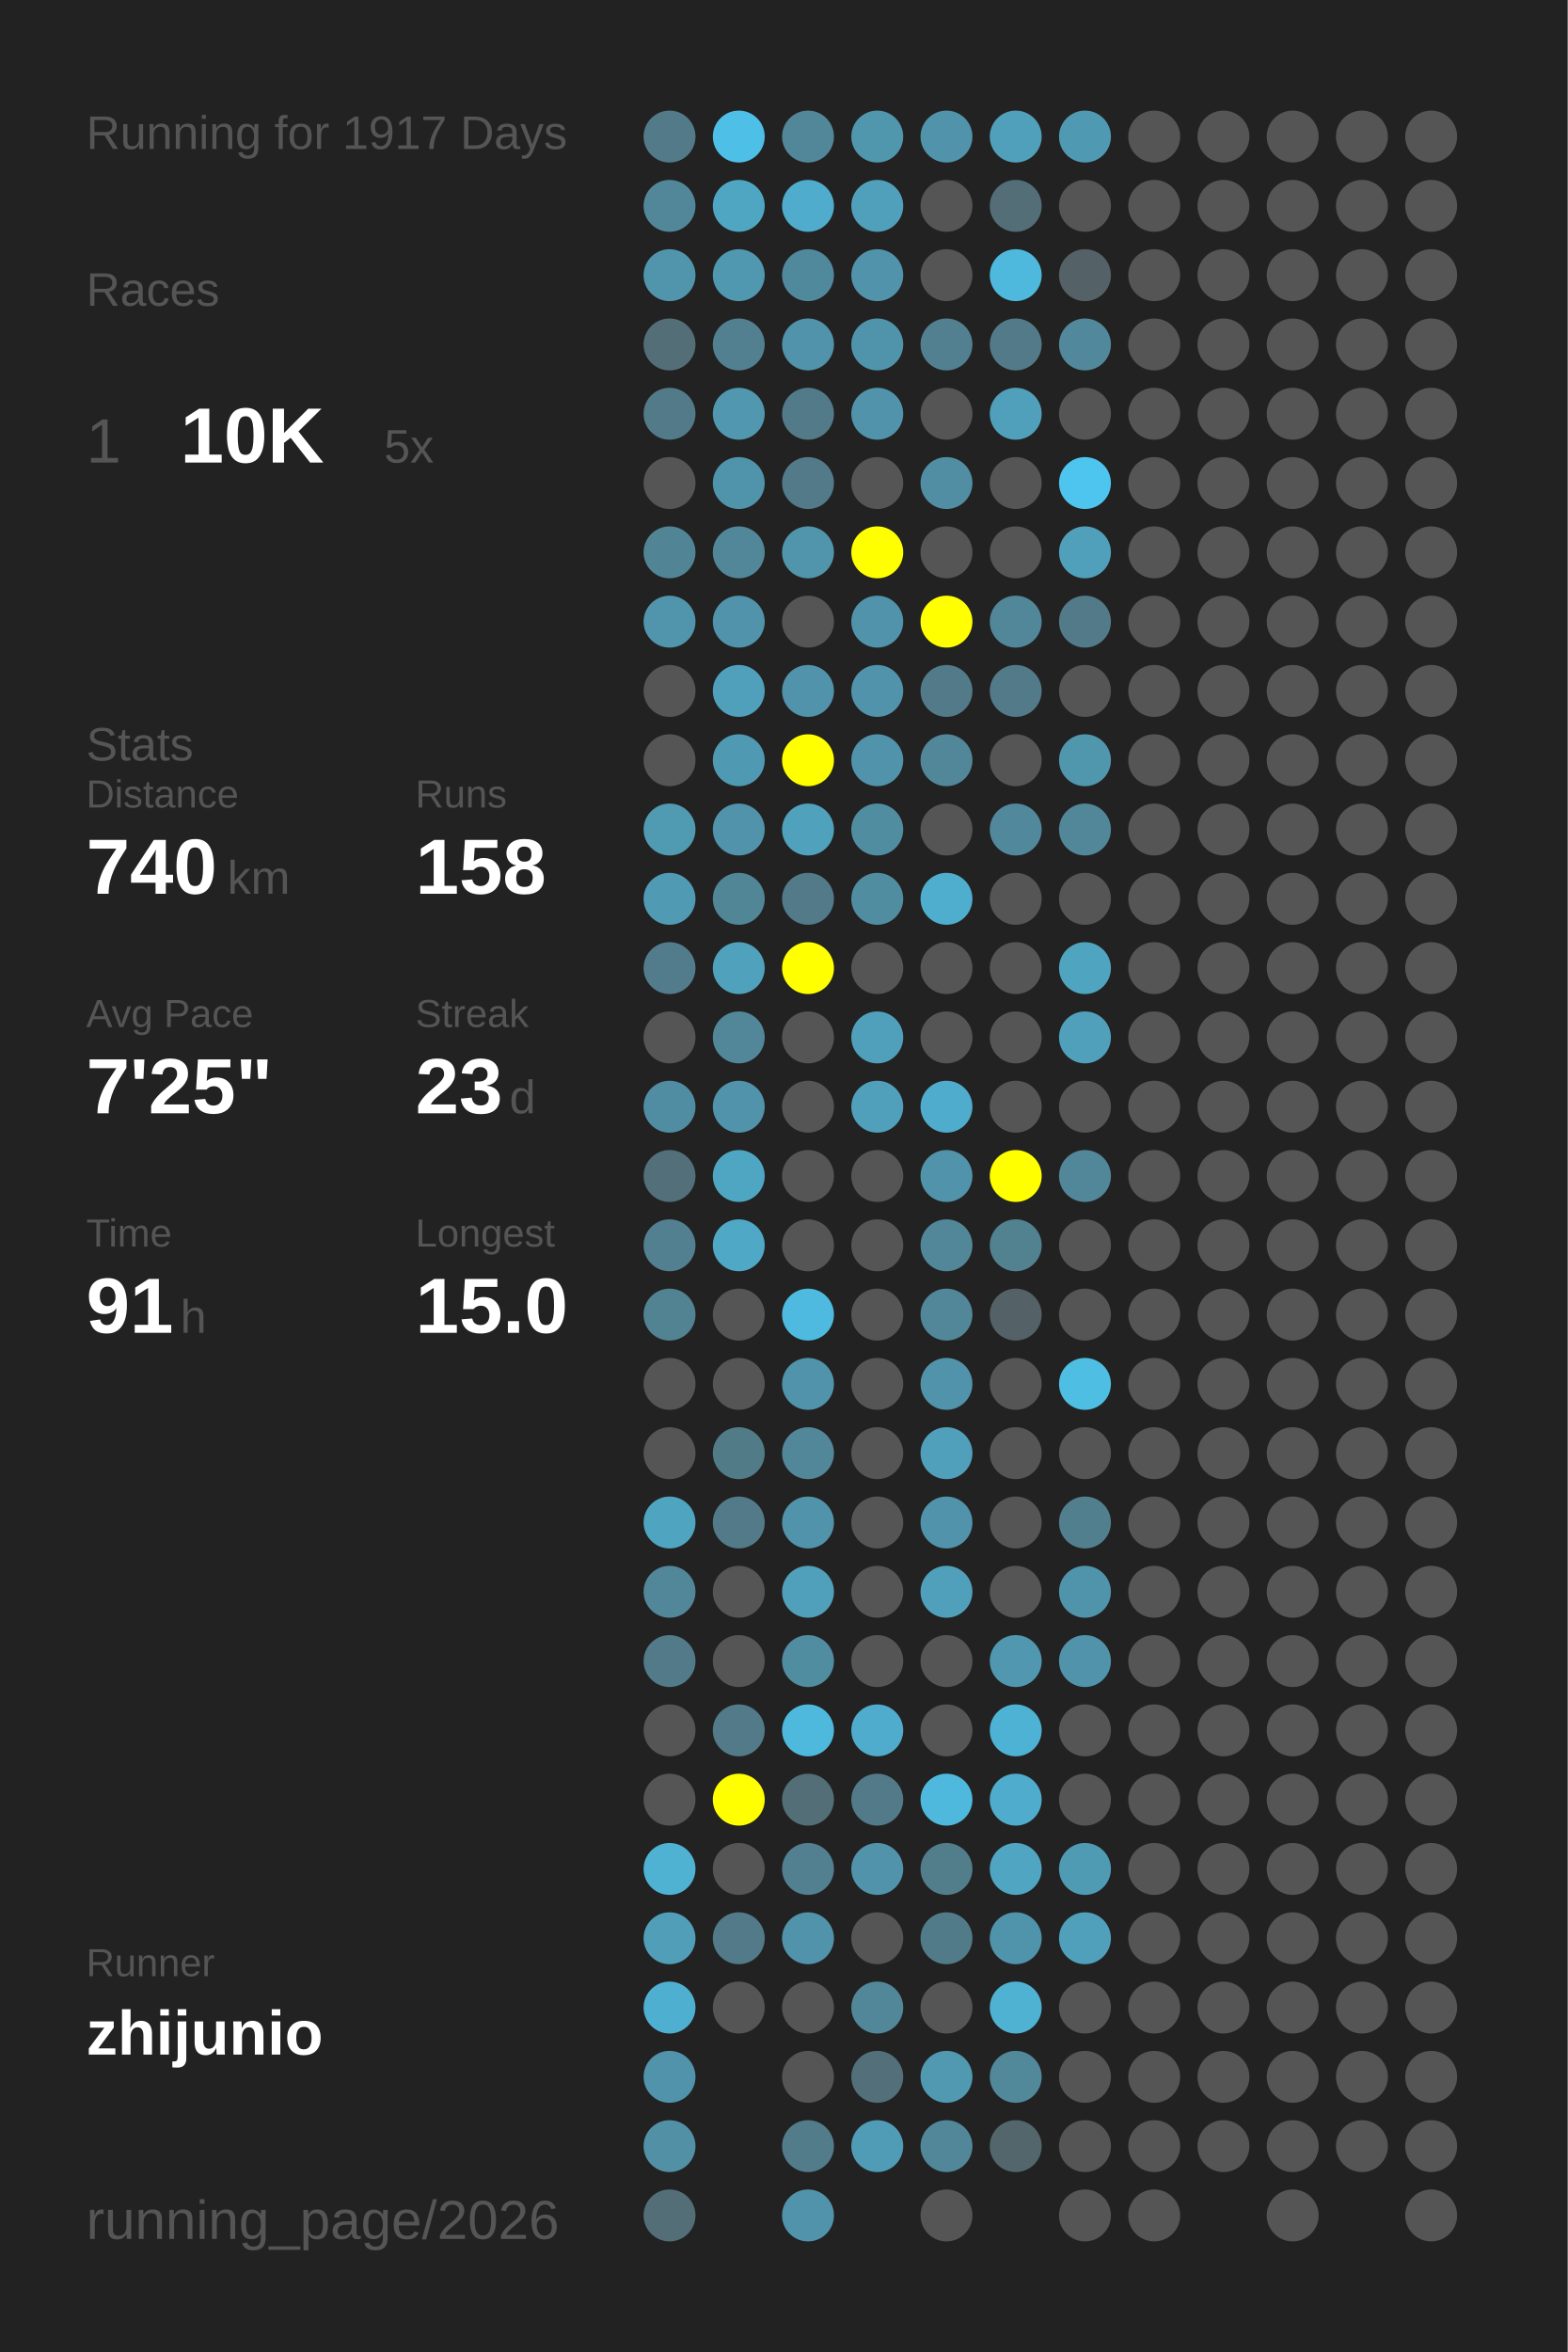
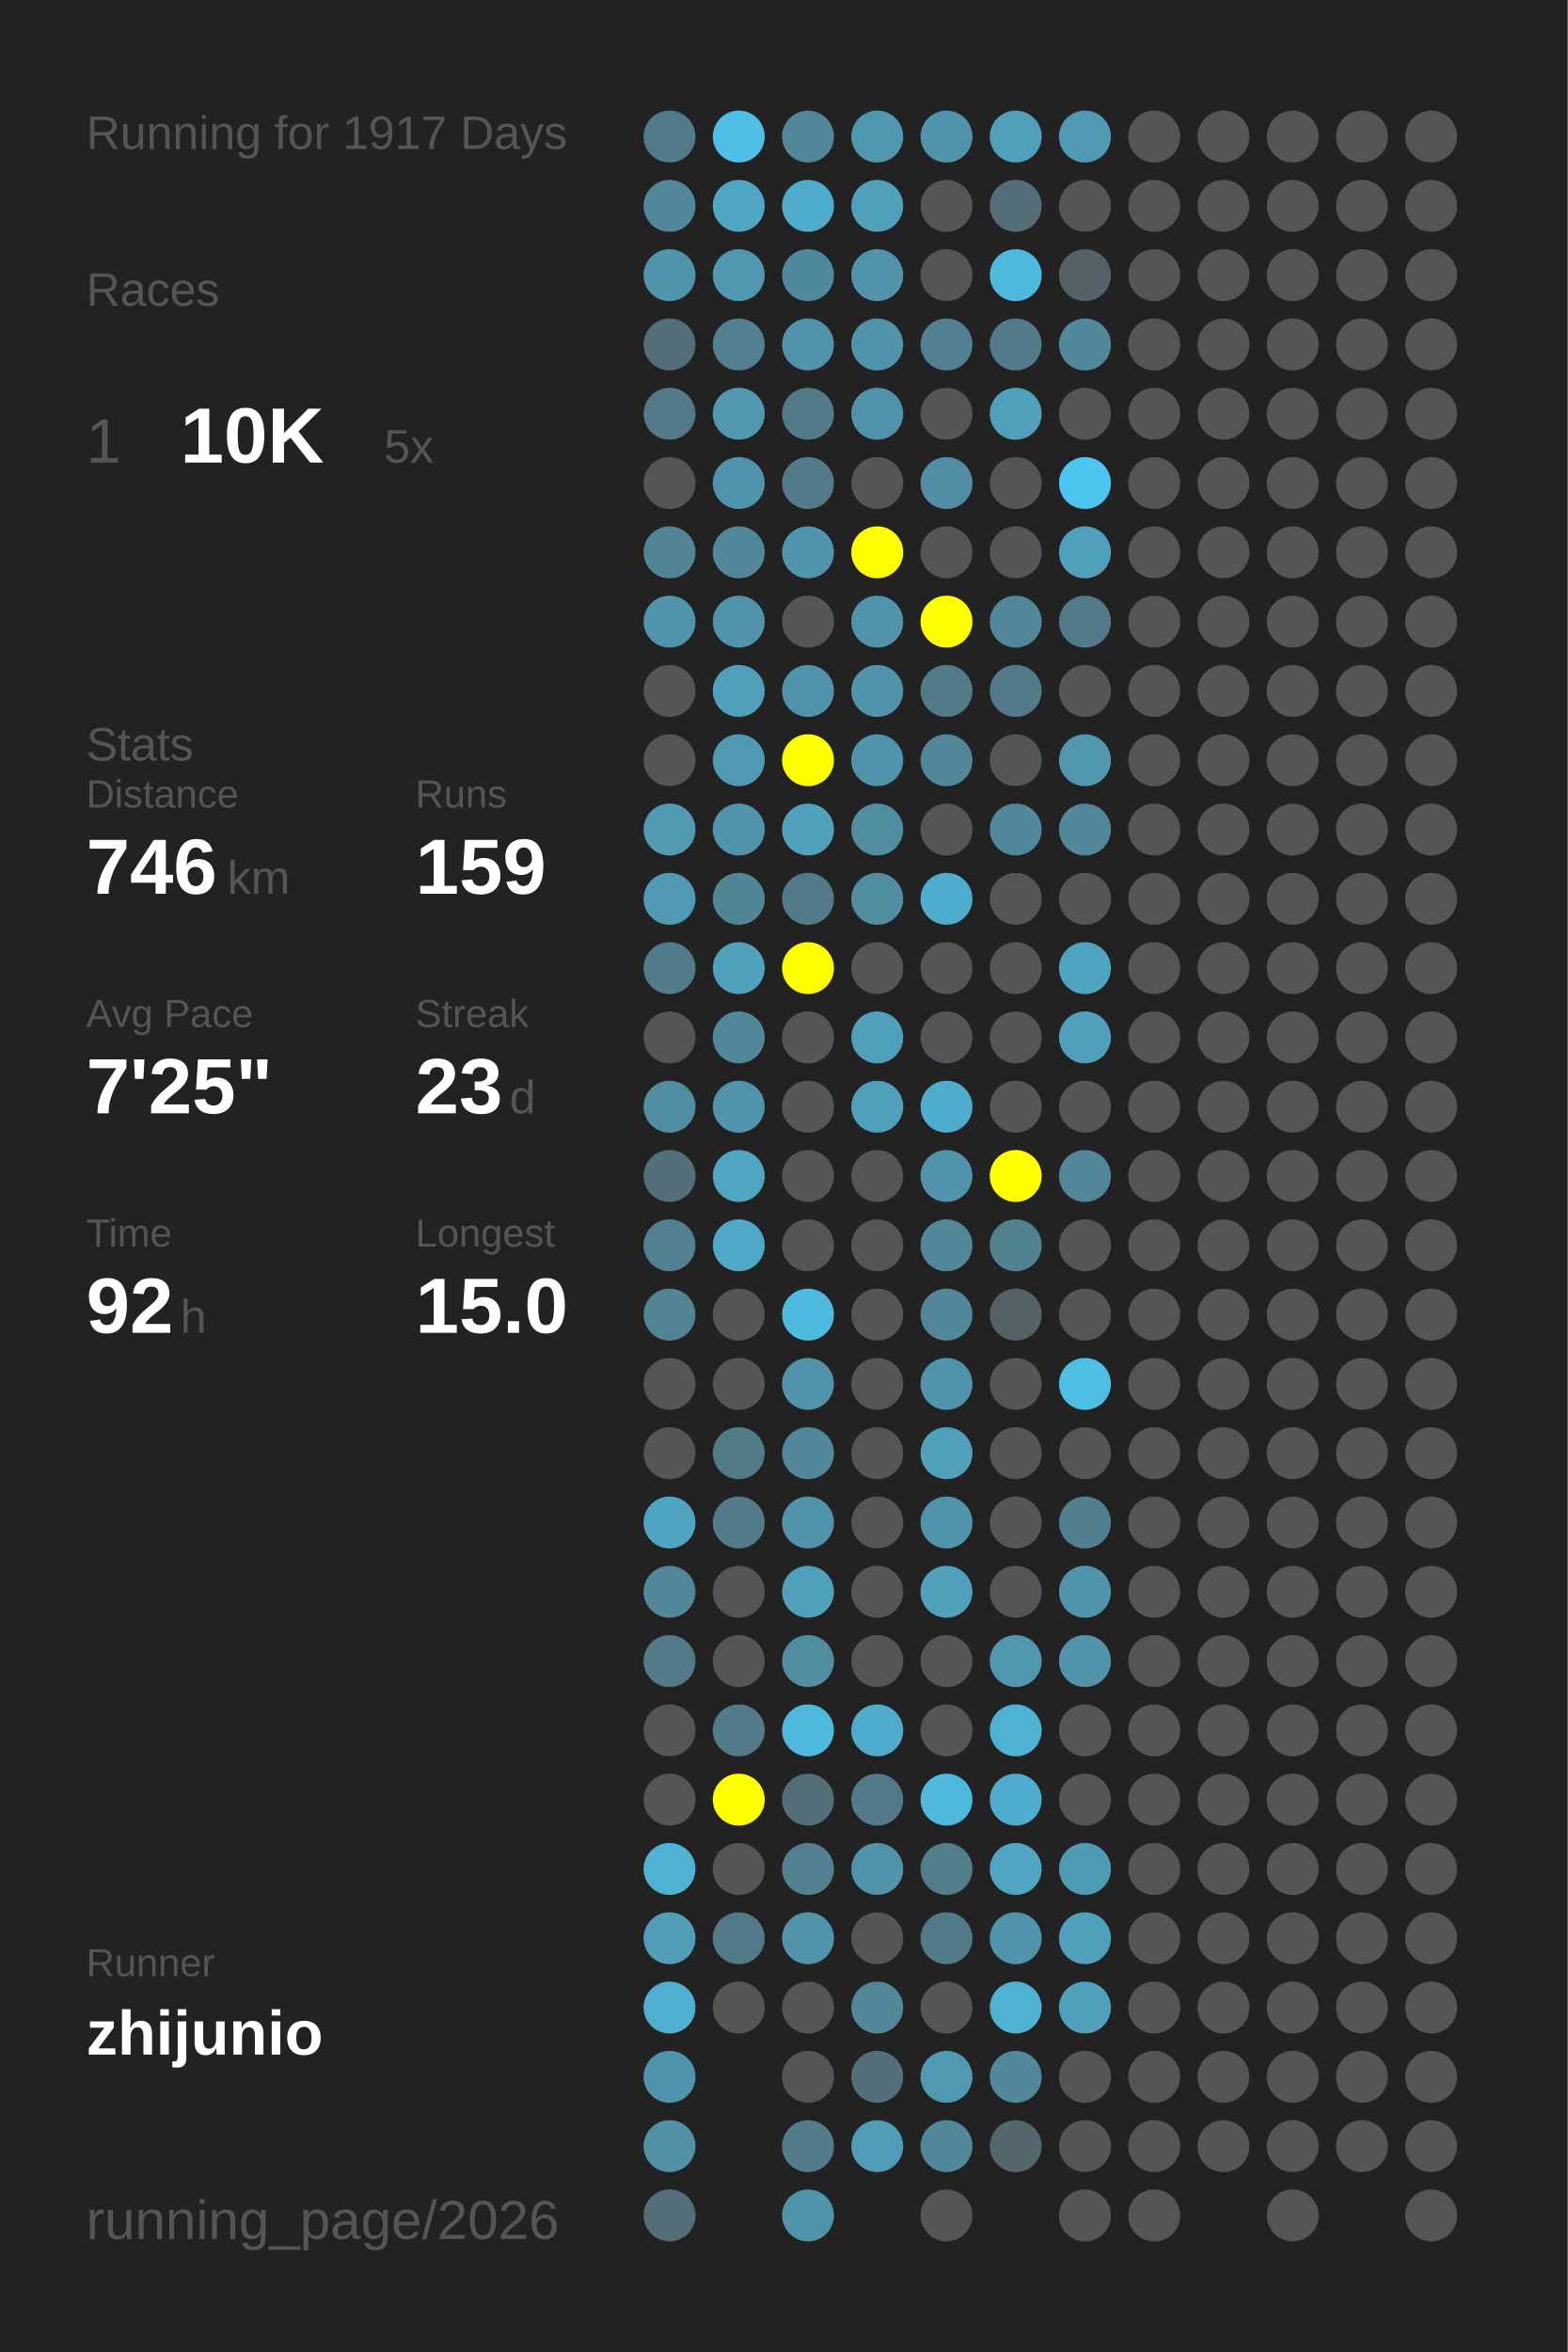
<svg xmlns="http://www.w3.org/2000/svg" baseProfile="full" height="300mm" version="1.1" viewBox="0,0,200,300" width="200mm">
  <defs />
  <rect fill="#222222" height="300" width="200" x="0" y="0" />
  <text fill="#555555" style="font-size:6px; font-family:Arial;" x="11" y="19">Running for 1917 Days</text>
  <text fill="#555555" style="font-size:6px; font-family:Arial;" x="11" y="39">Races</text>
  <text fill="#555555" style="font-size:8px; font-family:Arial;" x="11" y="59">1</text>
  <text fill="#FFFFFF" style="font-size:10px; font-family:Arial; font-weight:bold;" x="23" y="59">10K</text>
  <text fill="#555555" style="font-size:6px; font-family:Arial;" x="49" y="59">5x</text>
  <text fill="#555555" style="font-size:6px; font-family:Arial;" x="11" y="97">Stats</text>
  <text fill="#555555" style="font-size:5px; font-family:Arial;" x="11" y="103">Distance</text>
-   <text fill="#FFFFFF" style="font-size:10px; font-family:Arial; font-weight:bold;" x="11" y="114">740</text>
+   <text fill="#FFFFFF" style="font-size:10px; font-family:Arial; font-weight:bold;" x="11" y="114">746</text>
  <text fill="#555555" style="font-size:6px; font-family:Arial;" x="29" y="114">km</text>
  <text fill="#555555" style="font-size:5px; font-family:Arial;" x="53" y="103">Runs</text>
-   <text fill="#FFFFFF" style="font-size:10px; font-family:Arial; font-weight:bold;" x="53" y="114">158</text>
+   <text fill="#FFFFFF" style="font-size:10px; font-family:Arial; font-weight:bold;" x="53" y="114">159</text>
  <text fill="#555555" style="font-size:5px; font-family:Arial;" x="11" y="131">Avg Pace</text>
  <text fill="#FFFFFF" style="font-size:10px; font-family:Arial; font-weight:bold;" x="11" y="142">7'25"</text>
  <text fill="#555555" style="font-size:5px; font-family:Arial;" x="53" y="131">Streak</text>
  <text fill="#FFFFFF" style="font-size:10px; font-family:Arial; font-weight:bold;" x="53" y="142">23</text>
  <text fill="#555555" style="font-size:6px; font-family:Arial;" x="65" y="142">d</text>
  <text fill="#555555" style="font-size:5px; font-family:Arial;" x="11" y="159">Time</text>
-   <text fill="#FFFFFF" style="font-size:10px; font-family:Arial; font-weight:bold;" x="11" y="170">91</text>
+   <text fill="#FFFFFF" style="font-size:10px; font-family:Arial; font-weight:bold;" x="11" y="170">92</text>
  <text fill="#555555" style="font-size:6px; font-family:Arial;" x="23" y="170">h</text>
  <text fill="#555555" style="font-size:5px; font-family:Arial;" x="53" y="159">Longest</text>
  <text fill="#FFFFFF" style="font-size:10px; font-family:Arial; font-weight:bold;" x="53" y="170">15.0</text>
  <text fill="#555555" style="font-size:5px; font-family:Arial;" x="11" y="252.065">Runner</text>
  <text fill="#FFFFFF" style="font-size:8px; font-family:Arial; font-weight:bold;" x="11" y="262.065">zhijunio</text>
  <text fill="#555555" style="font-size:7px; font-family:Arial;" x="11" y="285.581">running_page/2026</text>
  <circle cx="85.417" cy="17.419" fill="#527a88" r="3.312" />
  <circle cx="85.417" cy="26.258" fill="#518799" r="3.312" />
  <circle cx="85.417" cy="35.097" fill="#5095ac" r="3.312" />
  <circle cx="85.417" cy="43.935" fill="#536e77" r="3.312" />
  <circle cx="85.417" cy="52.774" fill="#527a88" r="3.312" />
  <circle cx="85.417" cy="61.613" fill="#555555" r="3.312" />
  <circle cx="85.417" cy="70.452" fill="#518495" r="3.312" />
  <circle cx="85.417" cy="79.29" fill="#5095ac" r="3.312" />
  <circle cx="85.417" cy="88.129" fill="#555555" r="3.312" />
  <circle cx="85.417" cy="96.968" fill="#555555" r="3.312" />
  <circle cx="85.417" cy="105.806" fill="#509ab2" r="3.312" />
  <circle cx="85.417" cy="114.645" fill="#509ab3" r="3.312" />
  <circle cx="85.417" cy="123.484" fill="#527c8b" r="3.312" />
  <circle cx="85.417" cy="132.323" fill="#555555" r="3.312" />
  <circle cx="85.417" cy="141.161" fill="#518da2" r="3.312" />
  <circle cx="85.417" cy="150" fill="#536f79" r="3.312" />
  <circle cx="85.417" cy="158.839" fill="#528090" r="3.312" />
  <circle cx="85.417" cy="167.677" fill="#528393" r="3.312" />
  <circle cx="85.417" cy="176.516" fill="#555555" r="3.312" />
  <circle cx="85.417" cy="185.355" fill="#555555" r="3.312" />
  <circle cx="85.417" cy="194.194" fill="#4fa4c0" r="3.312" />
  <circle cx="85.417" cy="203.032" fill="#518799" r="3.312" />
  <circle cx="85.417" cy="211.871" fill="#527a88" r="3.312" />
  <circle cx="85.417" cy="220.71" fill="#555555" r="3.312" />
  <circle cx="85.417" cy="229.548" fill="#555555" r="3.312" />
  <circle cx="85.417" cy="238.387" fill="#4fb2d3" r="3.312" />
  <circle cx="85.417" cy="247.226" fill="#509eb8" r="3.312" />
  <circle cx="85.417" cy="256.065" fill="#4fafd0" r="3.312" />
  <circle cx="85.417" cy="264.903" fill="#5093aa" r="3.312" />
  <circle cx="85.417" cy="273.742" fill="#5190a5" r="3.312" />
  <circle cx="85.417" cy="282.581" fill="#536e77" r="3.312" />
  <circle cx="94.25" cy="17.419" fill="#4ebfe6" r="3.312" />
  <circle cx="94.25" cy="26.258" fill="#4fa6c3" r="3.312" />
  <circle cx="94.25" cy="35.097" fill="#5097b0" r="3.312" />
  <circle cx="94.25" cy="43.935" fill="#528090" r="3.312" />
  <circle cx="94.25" cy="52.774" fill="#5097af" r="3.312" />
  <circle cx="94.25" cy="61.613" fill="#5094ab" r="3.312" />
  <circle cx="94.25" cy="70.452" fill="#518799" r="3.312" />
  <circle cx="94.25" cy="79.29" fill="#5093aa" r="3.312" />
  <circle cx="94.25" cy="88.129" fill="#50a0bb" r="3.312" />
  <circle cx="94.25" cy="96.968" fill="#5099b2" r="3.312" />
  <circle cx="94.25" cy="105.806" fill="#5093aa" r="3.312" />
  <circle cx="94.25" cy="114.645" fill="#518697" r="3.312" />
  <circle cx="94.25" cy="123.484" fill="#50a1bc" r="3.312" />
  <circle cx="94.25" cy="132.323" fill="#518799" r="3.312" />
  <circle cx="94.25" cy="141.161" fill="#5093aa" r="3.312" />
  <circle cx="94.25" cy="150" fill="#4fa6c3" r="3.312" />
  <circle cx="94.25" cy="158.839" fill="#4fa8c6" r="3.312" />
  <circle cx="94.25" cy="167.677" fill="#555555" r="3.312" />
  <circle cx="94.25" cy="176.516" fill="#555555" r="3.312" />
  <circle cx="94.25" cy="185.355" fill="#527b88" r="3.312" />
  <circle cx="94.25" cy="194.194" fill="#527a88" r="3.312" />
  <circle cx="94.25" cy="203.032" fill="#555555" r="3.312" />
  <circle cx="94.25" cy="211.871" fill="#555555" r="3.312" />
  <circle cx="94.25" cy="220.71" fill="#527a88" r="3.312" />
  <circle cx="94.25" cy="229.548" fill="#FFFF00" r="3.312" />
  <circle cx="94.25" cy="238.387" fill="#555555" r="3.312" />
  <circle cx="94.25" cy="247.226" fill="#527a88" r="3.312" />
  <circle cx="94.25" cy="256.065" fill="#555555" r="3.312" />
  <circle cx="103.083" cy="17.419" fill="#518799" r="3.312" />
  <circle cx="103.083" cy="26.258" fill="#4faccc" r="3.312" />
  <circle cx="103.083" cy="35.097" fill="#51899c" r="3.312" />
  <circle cx="103.083" cy="43.935" fill="#5093aa" r="3.312" />
  <circle cx="103.083" cy="52.774" fill="#527a88" r="3.312" />
  <circle cx="103.083" cy="61.613" fill="#527a88" r="3.312" />
  <circle cx="103.083" cy="70.452" fill="#5095ac" r="3.312" />
  <circle cx="103.083" cy="79.29" fill="#555555" r="3.312" />
  <circle cx="103.083" cy="88.129" fill="#5093aa" r="3.312" />
  <circle cx="103.083" cy="96.968" fill="#FFFF00" r="3.312" />
  <circle cx="103.083" cy="105.806" fill="#50a1bc" r="3.312" />
  <circle cx="103.083" cy="114.645" fill="#527a88" r="3.312" />
  <circle cx="103.083" cy="123.484" fill="#FFFF00" r="3.312" />
  <circle cx="103.083" cy="132.323" fill="#555555" r="3.312" />
  <circle cx="103.083" cy="141.161" fill="#555555" r="3.312" />
  <circle cx="103.083" cy="150" fill="#555555" r="3.312" />
  <circle cx="103.083" cy="158.839" fill="#555555" r="3.312" />
  <circle cx="103.083" cy="167.677" fill="#4ebadf" r="3.312" />
  <circle cx="103.083" cy="176.516" fill="#5093aa" r="3.312" />
  <circle cx="103.083" cy="185.355" fill="#518799" r="3.312" />
  <circle cx="103.083" cy="194.194" fill="#5093aa" r="3.312" />
  <circle cx="103.083" cy="203.032" fill="#50a0bb" r="3.312" />
  <circle cx="103.083" cy="211.871" fill="#518da1" r="3.312" />
  <circle cx="103.083" cy="220.71" fill="#4eb9dd" r="3.312" />
  <circle cx="103.083" cy="229.548" fill="#536e77" r="3.312" />
  <circle cx="103.083" cy="238.387" fill="#528090" r="3.312" />
  <circle cx="103.083" cy="247.226" fill="#5093aa" r="3.312" />
  <circle cx="103.083" cy="256.065" fill="#555555" r="3.312" />
  <circle cx="103.083" cy="264.903" fill="#555555" r="3.312" />
  <circle cx="103.083" cy="273.742" fill="#527c8a" r="3.312" />
  <circle cx="103.083" cy="282.581" fill="#5093aa" r="3.312" />
  <circle cx="111.917" cy="17.419" fill="#5096ad" r="3.312" />
  <circle cx="111.917" cy="26.258" fill="#50a0bb" r="3.312" />
  <circle cx="111.917" cy="35.097" fill="#5093aa" r="3.312" />
  <circle cx="111.917" cy="43.935" fill="#5094ab" r="3.312" />
  <circle cx="111.917" cy="52.774" fill="#5093aa" r="3.312" />
  <circle cx="111.917" cy="61.613" fill="#555555" r="3.312" />
  <circle cx="111.917" cy="70.452" fill="#FFFF00" r="3.312" />
  <circle cx="111.917" cy="79.29" fill="#5093aa" r="3.312" />
  <circle cx="111.917" cy="88.129" fill="#5093aa" r="3.312" />
  <circle cx="111.917" cy="96.968" fill="#5093aa" r="3.312" />
  <circle cx="111.917" cy="105.806" fill="#518da1" r="3.312" />
  <circle cx="111.917" cy="114.645" fill="#518da1" r="3.312" />
  <circle cx="111.917" cy="123.484" fill="#555555" r="3.312" />
  <circle cx="111.917" cy="132.323" fill="#50a0bb" r="3.312" />
  <circle cx="111.917" cy="141.161" fill="#50a0bb" r="3.312" />
  <circle cx="111.917" cy="150" fill="#555555" r="3.312" />
  <circle cx="111.917" cy="158.839" fill="#555555" r="3.312" />
  <circle cx="111.917" cy="167.677" fill="#555555" r="3.312" />
  <circle cx="111.917" cy="176.516" fill="#555555" r="3.312" />
  <circle cx="111.917" cy="185.355" fill="#555555" r="3.312" />
  <circle cx="111.917" cy="194.194" fill="#555555" r="3.312" />
  <circle cx="111.917" cy="203.032" fill="#555555" r="3.312" />
  <circle cx="111.917" cy="211.871" fill="#555555" r="3.312" />
  <circle cx="111.917" cy="220.71" fill="#4faccc" r="3.312" />
  <circle cx="111.917" cy="229.548" fill="#527a88" r="3.312" />
  <circle cx="111.917" cy="238.387" fill="#5093aa" r="3.312" />
  <circle cx="111.917" cy="247.226" fill="#555555" r="3.312" />
  <circle cx="111.917" cy="256.065" fill="#518799" r="3.312" />
  <circle cx="111.917" cy="264.903" fill="#536f79" r="3.312" />
  <circle cx="111.917" cy="273.742" fill="#509bb5" r="3.312" />
  <circle cx="120.75" cy="17.419" fill="#5093aa" r="3.312" />
  <circle cx="120.75" cy="26.258" fill="#555555" r="3.312" />
  <circle cx="120.75" cy="35.097" fill="#555555" r="3.312" />
  <circle cx="120.75" cy="43.935" fill="#528090" r="3.312" />
  <circle cx="120.75" cy="52.774" fill="#555555" r="3.312" />
  <circle cx="120.75" cy="61.613" fill="#518ea3" r="3.312" />
  <circle cx="120.75" cy="70.452" fill="#555555" r="3.312" />
  <circle cx="120.75" cy="79.29" fill="#FFFF00" r="3.312" />
  <circle cx="120.75" cy="88.129" fill="#527a88" r="3.312" />
  <circle cx="120.75" cy="96.968" fill="#518799" r="3.312" />
  <circle cx="120.75" cy="105.806" fill="#555555" r="3.312" />
  <circle cx="120.75" cy="114.645" fill="#4fadcd" r="3.312" />
  <circle cx="120.75" cy="123.484" fill="#555555" r="3.312" />
  <circle cx="120.75" cy="132.323" fill="#555555" r="3.312" />
  <circle cx="120.75" cy="141.161" fill="#4faccc" r="3.312" />
  <circle cx="120.75" cy="150" fill="#5093aa" r="3.312" />
  <circle cx="120.75" cy="158.839" fill="#518799" r="3.312" />
  <circle cx="120.75" cy="167.677" fill="#518799" r="3.312" />
  <circle cx="120.75" cy="176.516" fill="#5093aa" r="3.312" />
  <circle cx="120.75" cy="185.355" fill="#50a0bb" r="3.312" />
  <circle cx="120.75" cy="194.194" fill="#5093aa" r="3.312" />
  <circle cx="120.75" cy="203.032" fill="#50a0bb" r="3.312" />
  <circle cx="120.75" cy="211.871" fill="#555555" r="3.312" />
  <circle cx="120.75" cy="220.71" fill="#555555" r="3.312" />
  <circle cx="120.75" cy="229.548" fill="#4eb9dd" r="3.312" />
  <circle cx="120.75" cy="238.387" fill="#527d8b" r="3.312" />
  <circle cx="120.75" cy="247.226" fill="#527b89" r="3.312" />
  <circle cx="120.75" cy="256.065" fill="#555555" r="3.312" />
  <circle cx="120.75" cy="264.903" fill="#5099b1" r="3.312" />
  <circle cx="120.75" cy="273.742" fill="#518799" r="3.312" />
  <circle cx="120.75" cy="282.581" fill="#555555" r="3.312" />
  <circle cx="129.583" cy="17.419" fill="#50a0bb" r="3.312" />
  <circle cx="129.583" cy="26.258" fill="#536e77" r="3.312" />
  <circle cx="129.583" cy="35.097" fill="#4eb9dd" r="3.312" />
  <circle cx="129.583" cy="43.935" fill="#527a88" r="3.312" />
  <circle cx="129.583" cy="52.774" fill="#50a0bb" r="3.312" />
  <circle cx="129.583" cy="61.613" fill="#555555" r="3.312" />
  <circle cx="129.583" cy="70.452" fill="#555555" r="3.312" />
  <circle cx="129.583" cy="79.29" fill="#518799" r="3.312" />
  <circle cx="129.583" cy="88.129" fill="#527a88" r="3.312" />
  <circle cx="129.583" cy="96.968" fill="#555555" r="3.312" />
  <circle cx="129.583" cy="105.806" fill="#51889b" r="3.312" />
  <circle cx="129.583" cy="114.645" fill="#555555" r="3.312" />
  <circle cx="129.583" cy="123.484" fill="#555555" r="3.312" />
  <circle cx="129.583" cy="132.323" fill="#555555" r="3.312" />
  <circle cx="129.583" cy="141.161" fill="#555555" r="3.312" />
  <circle cx="129.583" cy="150" fill="#FFFF00" r="3.312" />
  <circle cx="129.583" cy="158.839" fill="#528190" r="3.312" />
  <circle cx="129.583" cy="167.677" fill="#546166" r="3.312" />
  <circle cx="129.583" cy="176.516" fill="#555555" r="3.312" />
  <circle cx="129.583" cy="185.355" fill="#555555" r="3.312" />
  <circle cx="129.583" cy="194.194" fill="#555555" r="3.312" />
  <circle cx="129.583" cy="203.032" fill="#555555" r="3.312" />
  <circle cx="129.583" cy="211.871" fill="#5097af" r="3.312" />
  <circle cx="129.583" cy="220.71" fill="#4eb2d4" r="3.312" />
  <circle cx="129.583" cy="229.548" fill="#4faccc" r="3.312" />
  <circle cx="129.583" cy="238.387" fill="#4fa5c2" r="3.312" />
  <circle cx="129.583" cy="247.226" fill="#5094ab" r="3.312" />
  <circle cx="129.583" cy="256.065" fill="#4fb2d3" r="3.312" />
  <circle cx="129.583" cy="264.903" fill="#51889a" r="3.312" />
  <circle cx="129.583" cy="273.742" fill="#53666c" r="3.312" />
  <circle cx="138.417" cy="17.419" fill="#5099b2" r="3.312" />
  <circle cx="138.417" cy="26.258" fill="#555555" r="3.312" />
  <circle cx="138.417" cy="35.097" fill="#546267" r="3.312" />
  <circle cx="138.417" cy="43.935" fill="#51889b" r="3.312" />
  <circle cx="138.417" cy="52.774" fill="#555555" r="3.312" />
  <circle cx="138.417" cy="61.613" fill="#4dc5ee" r="3.312" />
  <circle cx="138.417" cy="70.452" fill="#50a0bb" r="3.312" />
  <circle cx="138.417" cy="79.29" fill="#527a88" r="3.312" />
  <circle cx="138.417" cy="88.129" fill="#555555" r="3.312" />
  <circle cx="138.417" cy="96.968" fill="#5097ae" r="3.312" />
  <circle cx="138.417" cy="105.806" fill="#518799" r="3.312" />
  <circle cx="138.417" cy="114.645" fill="#555555" r="3.312" />
  <circle cx="138.417" cy="123.484" fill="#4fa4c0" r="3.312" />
  <circle cx="138.417" cy="132.323" fill="#50a0bb" r="3.312" />
  <circle cx="138.417" cy="141.161" fill="#555555" r="3.312" />
  <circle cx="138.417" cy="150" fill="#518799" r="3.312" />
  <circle cx="138.417" cy="158.839" fill="#555555" r="3.312" />
  <circle cx="138.417" cy="167.677" fill="#555555" r="3.312" />
  <circle cx="138.417" cy="176.516" fill="#4ebee3" r="3.312" />
  <circle cx="138.417" cy="185.355" fill="#555555" r="3.312" />
  <circle cx="138.417" cy="194.194" fill="#527f8e" r="3.312" />
  <circle cx="138.417" cy="203.032" fill="#5094ab" r="3.312" />
  <circle cx="138.417" cy="211.871" fill="#5093aa" r="3.312" />
  <circle cx="138.417" cy="220.71" fill="#555555" r="3.312" />
  <circle cx="138.417" cy="229.548" fill="#555555" r="3.312" />
  <circle cx="138.417" cy="238.387" fill="#509bb4" r="3.312" />
  <circle cx="138.417" cy="247.226" fill="#50a0bb" r="3.312" />
-   <circle cx="138.417" cy="256.065" fill="#555555" r="3.312" />
+   <circle cx="138.417" cy="256.065" fill="#50a0bb" r="3.312" />
  <circle cx="138.417" cy="264.903" fill="#555555" r="3.312" />
  <circle cx="138.417" cy="273.742" fill="#555555" r="3.312" />
  <circle cx="138.417" cy="282.581" fill="#555555" r="3.312" />
  <circle cx="147.25" cy="17.419" fill="#555555" r="3.312" />
  <circle cx="147.25" cy="26.258" fill="#555555" r="3.312" />
  <circle cx="147.25" cy="35.097" fill="#555555" r="3.312" />
  <circle cx="147.25" cy="43.935" fill="#555555" r="3.312" />
  <circle cx="147.25" cy="52.774" fill="#555555" r="3.312" />
  <circle cx="147.25" cy="61.613" fill="#555555" r="3.312" />
  <circle cx="147.25" cy="70.452" fill="#555555" r="3.312" />
  <circle cx="147.25" cy="79.29" fill="#555555" r="3.312" />
  <circle cx="147.25" cy="88.129" fill="#555555" r="3.312" />
  <circle cx="147.25" cy="96.968" fill="#555555" r="3.312" />
  <circle cx="147.25" cy="105.806" fill="#555555" r="3.312" />
  <circle cx="147.25" cy="114.645" fill="#555555" r="3.312" />
  <circle cx="147.25" cy="123.484" fill="#555555" r="3.312" />
  <circle cx="147.25" cy="132.323" fill="#555555" r="3.312" />
  <circle cx="147.25" cy="141.161" fill="#555555" r="3.312" />
  <circle cx="147.25" cy="150" fill="#555555" r="3.312" />
  <circle cx="147.25" cy="158.839" fill="#555555" r="3.312" />
  <circle cx="147.25" cy="167.677" fill="#555555" r="3.312" />
  <circle cx="147.25" cy="176.516" fill="#555555" r="3.312" />
  <circle cx="147.25" cy="185.355" fill="#555555" r="3.312" />
  <circle cx="147.25" cy="194.194" fill="#555555" r="3.312" />
  <circle cx="147.25" cy="203.032" fill="#555555" r="3.312" />
  <circle cx="147.25" cy="211.871" fill="#555555" r="3.312" />
  <circle cx="147.25" cy="220.71" fill="#555555" r="3.312" />
  <circle cx="147.25" cy="229.548" fill="#555555" r="3.312" />
  <circle cx="147.25" cy="238.387" fill="#555555" r="3.312" />
  <circle cx="147.25" cy="247.226" fill="#555555" r="3.312" />
  <circle cx="147.25" cy="256.065" fill="#555555" r="3.312" />
  <circle cx="147.25" cy="264.903" fill="#555555" r="3.312" />
  <circle cx="147.25" cy="273.742" fill="#555555" r="3.312" />
  <circle cx="147.25" cy="282.581" fill="#555555" r="3.312" />
  <circle cx="156.083" cy="17.419" fill="#555555" r="3.312" />
  <circle cx="156.083" cy="26.258" fill="#555555" r="3.312" />
  <circle cx="156.083" cy="35.097" fill="#555555" r="3.312" />
  <circle cx="156.083" cy="43.935" fill="#555555" r="3.312" />
  <circle cx="156.083" cy="52.774" fill="#555555" r="3.312" />
  <circle cx="156.083" cy="61.613" fill="#555555" r="3.312" />
  <circle cx="156.083" cy="70.452" fill="#555555" r="3.312" />
  <circle cx="156.083" cy="79.29" fill="#555555" r="3.312" />
  <circle cx="156.083" cy="88.129" fill="#555555" r="3.312" />
  <circle cx="156.083" cy="96.968" fill="#555555" r="3.312" />
  <circle cx="156.083" cy="105.806" fill="#555555" r="3.312" />
  <circle cx="156.083" cy="114.645" fill="#555555" r="3.312" />
  <circle cx="156.083" cy="123.484" fill="#555555" r="3.312" />
  <circle cx="156.083" cy="132.323" fill="#555555" r="3.312" />
  <circle cx="156.083" cy="141.161" fill="#555555" r="3.312" />
  <circle cx="156.083" cy="150" fill="#555555" r="3.312" />
  <circle cx="156.083" cy="158.839" fill="#555555" r="3.312" />
  <circle cx="156.083" cy="167.677" fill="#555555" r="3.312" />
  <circle cx="156.083" cy="176.516" fill="#555555" r="3.312" />
  <circle cx="156.083" cy="185.355" fill="#555555" r="3.312" />
  <circle cx="156.083" cy="194.194" fill="#555555" r="3.312" />
  <circle cx="156.083" cy="203.032" fill="#555555" r="3.312" />
  <circle cx="156.083" cy="211.871" fill="#555555" r="3.312" />
  <circle cx="156.083" cy="220.71" fill="#555555" r="3.312" />
  <circle cx="156.083" cy="229.548" fill="#555555" r="3.312" />
  <circle cx="156.083" cy="238.387" fill="#555555" r="3.312" />
  <circle cx="156.083" cy="247.226" fill="#555555" r="3.312" />
  <circle cx="156.083" cy="256.065" fill="#555555" r="3.312" />
  <circle cx="156.083" cy="264.903" fill="#555555" r="3.312" />
  <circle cx="156.083" cy="273.742" fill="#555555" r="3.312" />
  <circle cx="164.917" cy="17.419" fill="#555555" r="3.312" />
  <circle cx="164.917" cy="26.258" fill="#555555" r="3.312" />
  <circle cx="164.917" cy="35.097" fill="#555555" r="3.312" />
  <circle cx="164.917" cy="43.935" fill="#555555" r="3.312" />
  <circle cx="164.917" cy="52.774" fill="#555555" r="3.312" />
  <circle cx="164.917" cy="61.613" fill="#555555" r="3.312" />
  <circle cx="164.917" cy="70.452" fill="#555555" r="3.312" />
  <circle cx="164.917" cy="79.29" fill="#555555" r="3.312" />
  <circle cx="164.917" cy="88.129" fill="#555555" r="3.312" />
  <circle cx="164.917" cy="96.968" fill="#555555" r="3.312" />
  <circle cx="164.917" cy="105.806" fill="#555555" r="3.312" />
  <circle cx="164.917" cy="114.645" fill="#555555" r="3.312" />
  <circle cx="164.917" cy="123.484" fill="#555555" r="3.312" />
  <circle cx="164.917" cy="132.323" fill="#555555" r="3.312" />
  <circle cx="164.917" cy="141.161" fill="#555555" r="3.312" />
  <circle cx="164.917" cy="150" fill="#555555" r="3.312" />
  <circle cx="164.917" cy="158.839" fill="#555555" r="3.312" />
  <circle cx="164.917" cy="167.677" fill="#555555" r="3.312" />
  <circle cx="164.917" cy="176.516" fill="#555555" r="3.312" />
  <circle cx="164.917" cy="185.355" fill="#555555" r="3.312" />
  <circle cx="164.917" cy="194.194" fill="#555555" r="3.312" />
  <circle cx="164.917" cy="203.032" fill="#555555" r="3.312" />
  <circle cx="164.917" cy="211.871" fill="#555555" r="3.312" />
  <circle cx="164.917" cy="220.71" fill="#555555" r="3.312" />
  <circle cx="164.917" cy="229.548" fill="#555555" r="3.312" />
  <circle cx="164.917" cy="238.387" fill="#555555" r="3.312" />
  <circle cx="164.917" cy="247.226" fill="#555555" r="3.312" />
  <circle cx="164.917" cy="256.065" fill="#555555" r="3.312" />
  <circle cx="164.917" cy="264.903" fill="#555555" r="3.312" />
  <circle cx="164.917" cy="273.742" fill="#555555" r="3.312" />
  <circle cx="164.917" cy="282.581" fill="#555555" r="3.312" />
  <circle cx="173.75" cy="17.419" fill="#555555" r="3.312" />
  <circle cx="173.75" cy="26.258" fill="#555555" r="3.312" />
  <circle cx="173.75" cy="35.097" fill="#555555" r="3.312" />
  <circle cx="173.75" cy="43.935" fill="#555555" r="3.312" />
  <circle cx="173.75" cy="52.774" fill="#555555" r="3.312" />
  <circle cx="173.75" cy="61.613" fill="#555555" r="3.312" />
  <circle cx="173.75" cy="70.452" fill="#555555" r="3.312" />
  <circle cx="173.75" cy="79.29" fill="#555555" r="3.312" />
  <circle cx="173.75" cy="88.129" fill="#555555" r="3.312" />
  <circle cx="173.75" cy="96.968" fill="#555555" r="3.312" />
  <circle cx="173.75" cy="105.806" fill="#555555" r="3.312" />
  <circle cx="173.75" cy="114.645" fill="#555555" r="3.312" />
  <circle cx="173.75" cy="123.484" fill="#555555" r="3.312" />
  <circle cx="173.75" cy="132.323" fill="#555555" r="3.312" />
  <circle cx="173.75" cy="141.161" fill="#555555" r="3.312" />
  <circle cx="173.75" cy="150" fill="#555555" r="3.312" />
  <circle cx="173.75" cy="158.839" fill="#555555" r="3.312" />
  <circle cx="173.75" cy="167.677" fill="#555555" r="3.312" />
  <circle cx="173.75" cy="176.516" fill="#555555" r="3.312" />
  <circle cx="173.75" cy="185.355" fill="#555555" r="3.312" />
  <circle cx="173.75" cy="194.194" fill="#555555" r="3.312" />
  <circle cx="173.75" cy="203.032" fill="#555555" r="3.312" />
  <circle cx="173.75" cy="211.871" fill="#555555" r="3.312" />
  <circle cx="173.75" cy="220.71" fill="#555555" r="3.312" />
  <circle cx="173.75" cy="229.548" fill="#555555" r="3.312" />
  <circle cx="173.75" cy="238.387" fill="#555555" r="3.312" />
  <circle cx="173.75" cy="247.226" fill="#555555" r="3.312" />
  <circle cx="173.75" cy="256.065" fill="#555555" r="3.312" />
  <circle cx="173.75" cy="264.903" fill="#555555" r="3.312" />
  <circle cx="173.75" cy="273.742" fill="#555555" r="3.312" />
  <circle cx="182.583" cy="17.419" fill="#555555" r="3.312" />
  <circle cx="182.583" cy="26.258" fill="#555555" r="3.312" />
  <circle cx="182.583" cy="35.097" fill="#555555" r="3.312" />
  <circle cx="182.583" cy="43.935" fill="#555555" r="3.312" />
  <circle cx="182.583" cy="52.774" fill="#555555" r="3.312" />
  <circle cx="182.583" cy="61.613" fill="#555555" r="3.312" />
  <circle cx="182.583" cy="70.452" fill="#555555" r="3.312" />
  <circle cx="182.583" cy="79.29" fill="#555555" r="3.312" />
  <circle cx="182.583" cy="88.129" fill="#555555" r="3.312" />
  <circle cx="182.583" cy="96.968" fill="#555555" r="3.312" />
  <circle cx="182.583" cy="105.806" fill="#555555" r="3.312" />
  <circle cx="182.583" cy="114.645" fill="#555555" r="3.312" />
  <circle cx="182.583" cy="123.484" fill="#555555" r="3.312" />
  <circle cx="182.583" cy="132.323" fill="#555555" r="3.312" />
  <circle cx="182.583" cy="141.161" fill="#555555" r="3.312" />
  <circle cx="182.583" cy="150" fill="#555555" r="3.312" />
  <circle cx="182.583" cy="158.839" fill="#555555" r="3.312" />
  <circle cx="182.583" cy="167.677" fill="#555555" r="3.312" />
  <circle cx="182.583" cy="176.516" fill="#555555" r="3.312" />
  <circle cx="182.583" cy="185.355" fill="#555555" r="3.312" />
  <circle cx="182.583" cy="194.194" fill="#555555" r="3.312" />
  <circle cx="182.583" cy="203.032" fill="#555555" r="3.312" />
  <circle cx="182.583" cy="211.871" fill="#555555" r="3.312" />
  <circle cx="182.583" cy="220.71" fill="#555555" r="3.312" />
  <circle cx="182.583" cy="229.548" fill="#555555" r="3.312" />
  <circle cx="182.583" cy="238.387" fill="#555555" r="3.312" />
  <circle cx="182.583" cy="247.226" fill="#555555" r="3.312" />
  <circle cx="182.583" cy="256.065" fill="#555555" r="3.312" />
  <circle cx="182.583" cy="264.903" fill="#555555" r="3.312" />
  <circle cx="182.583" cy="273.742" fill="#555555" r="3.312" />
  <circle cx="182.583" cy="282.581" fill="#555555" r="3.312" />
</svg>
